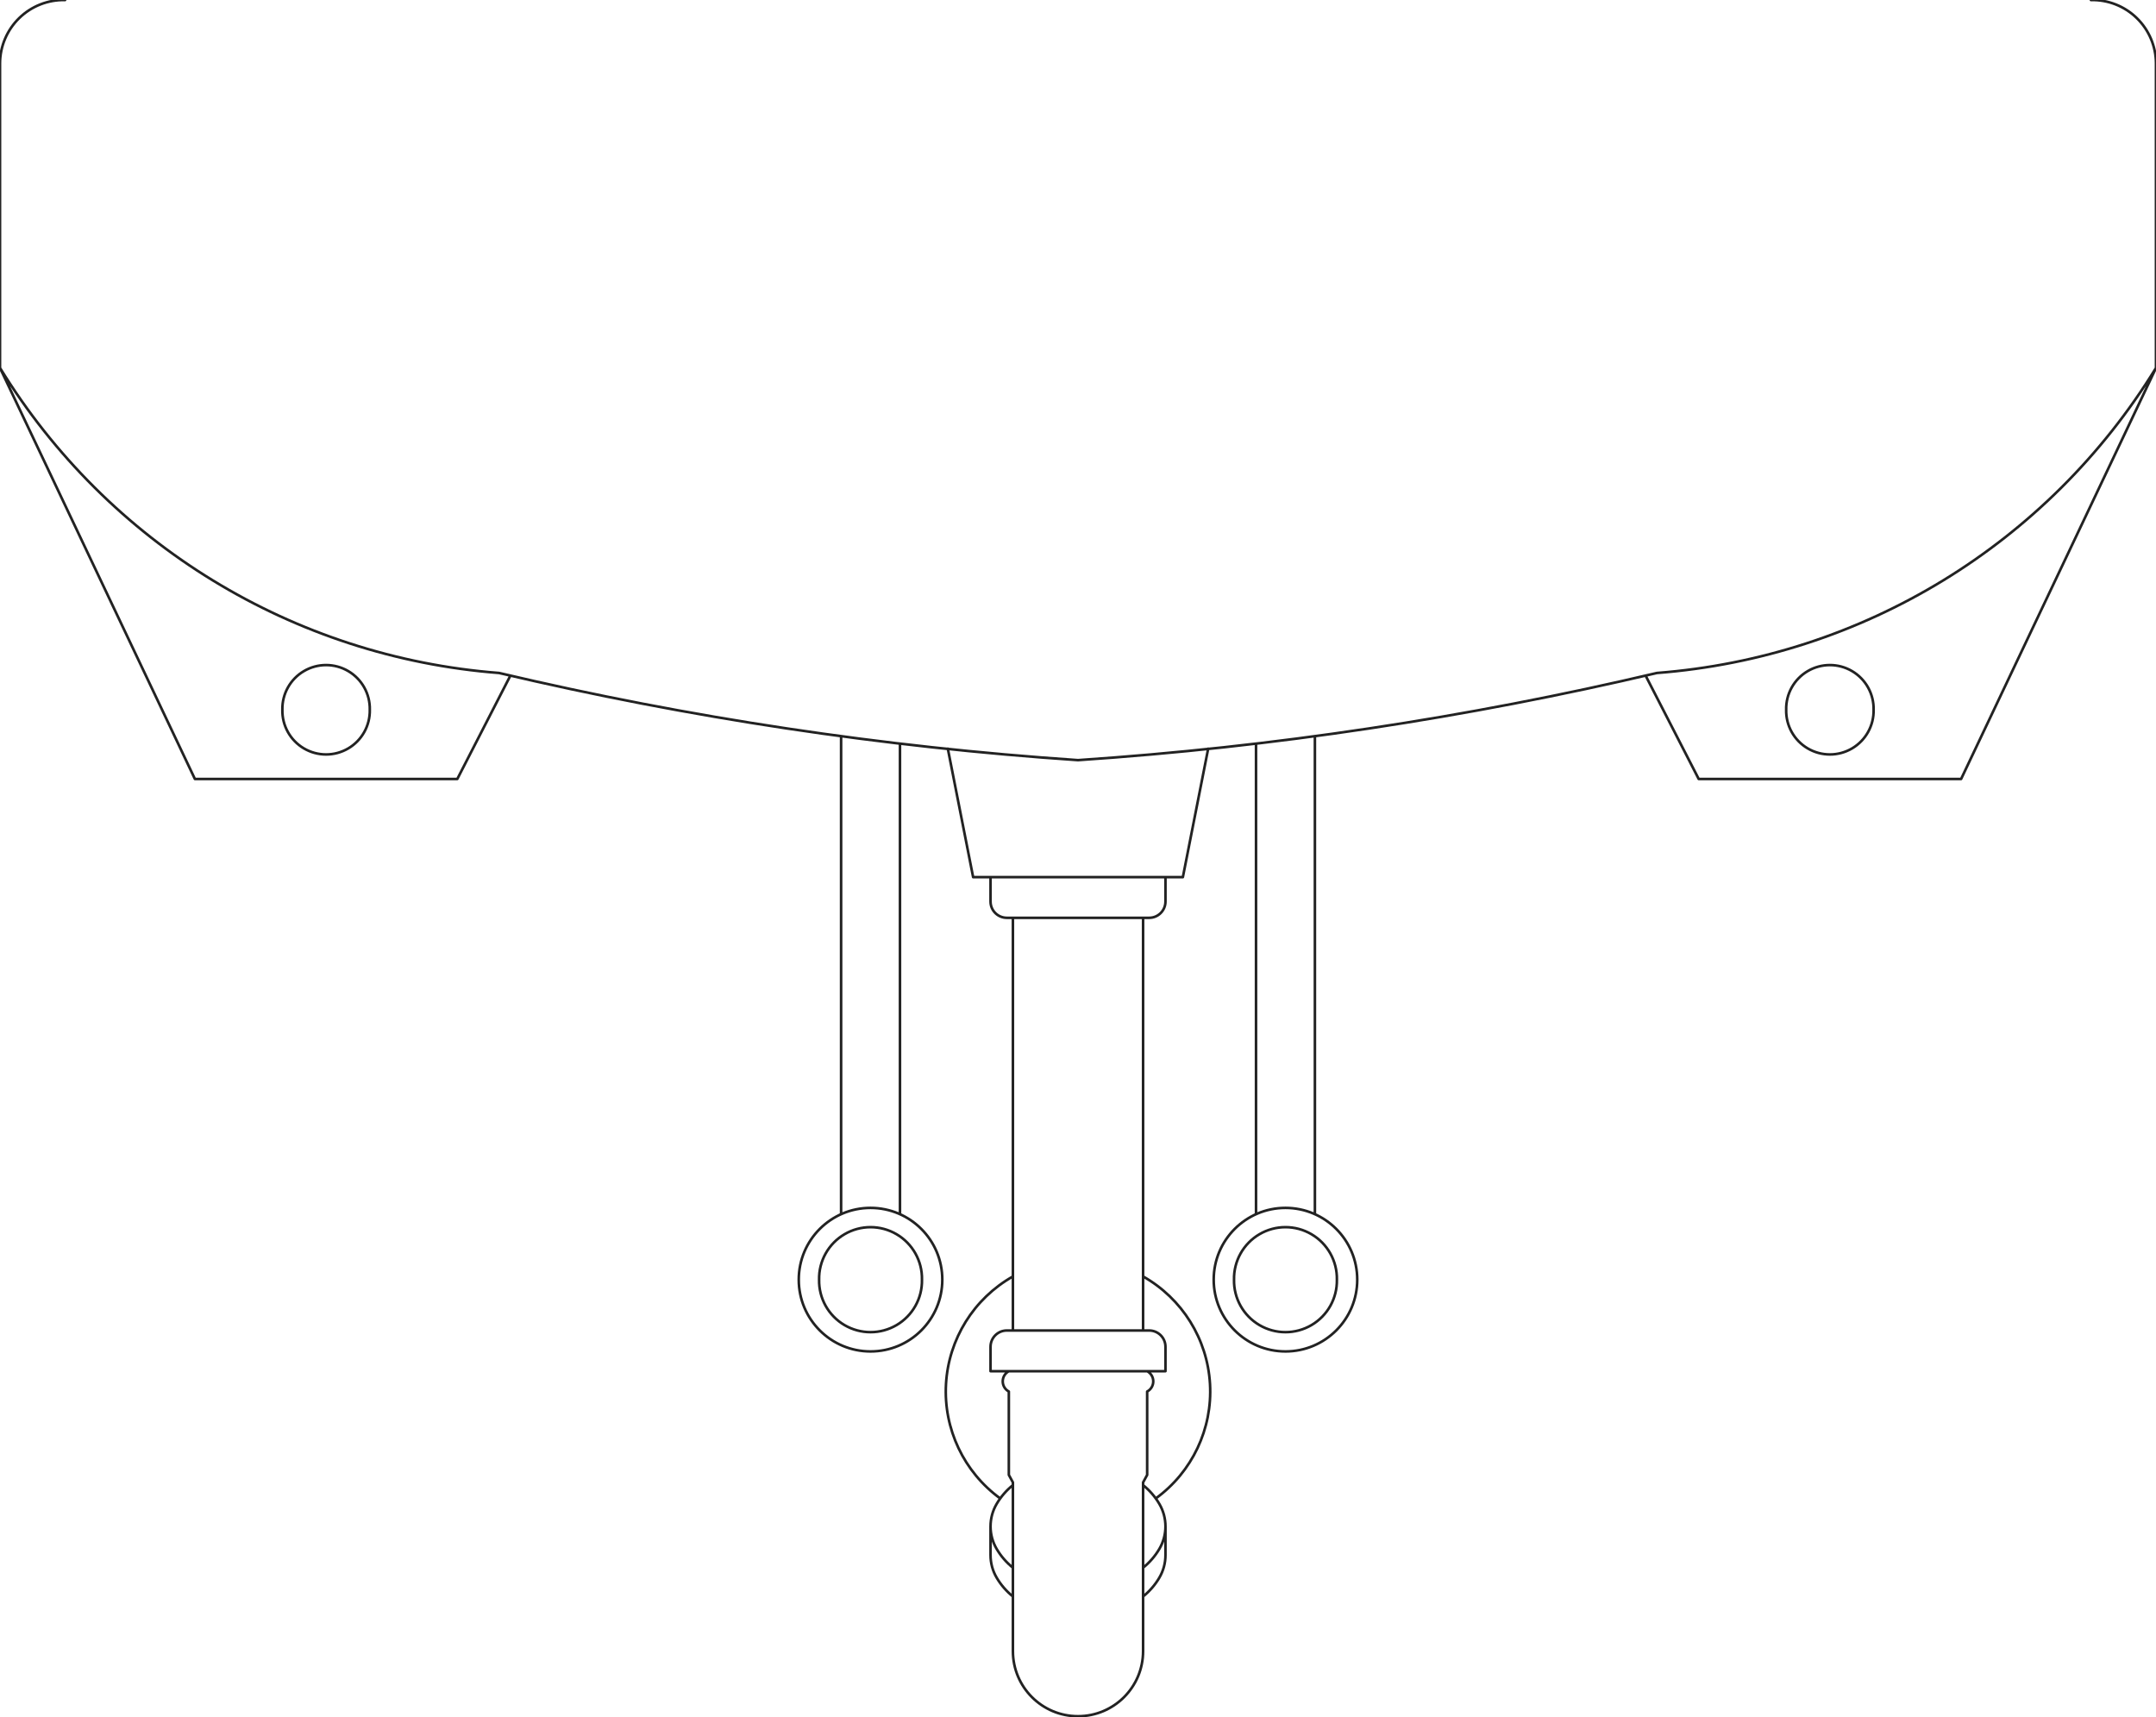
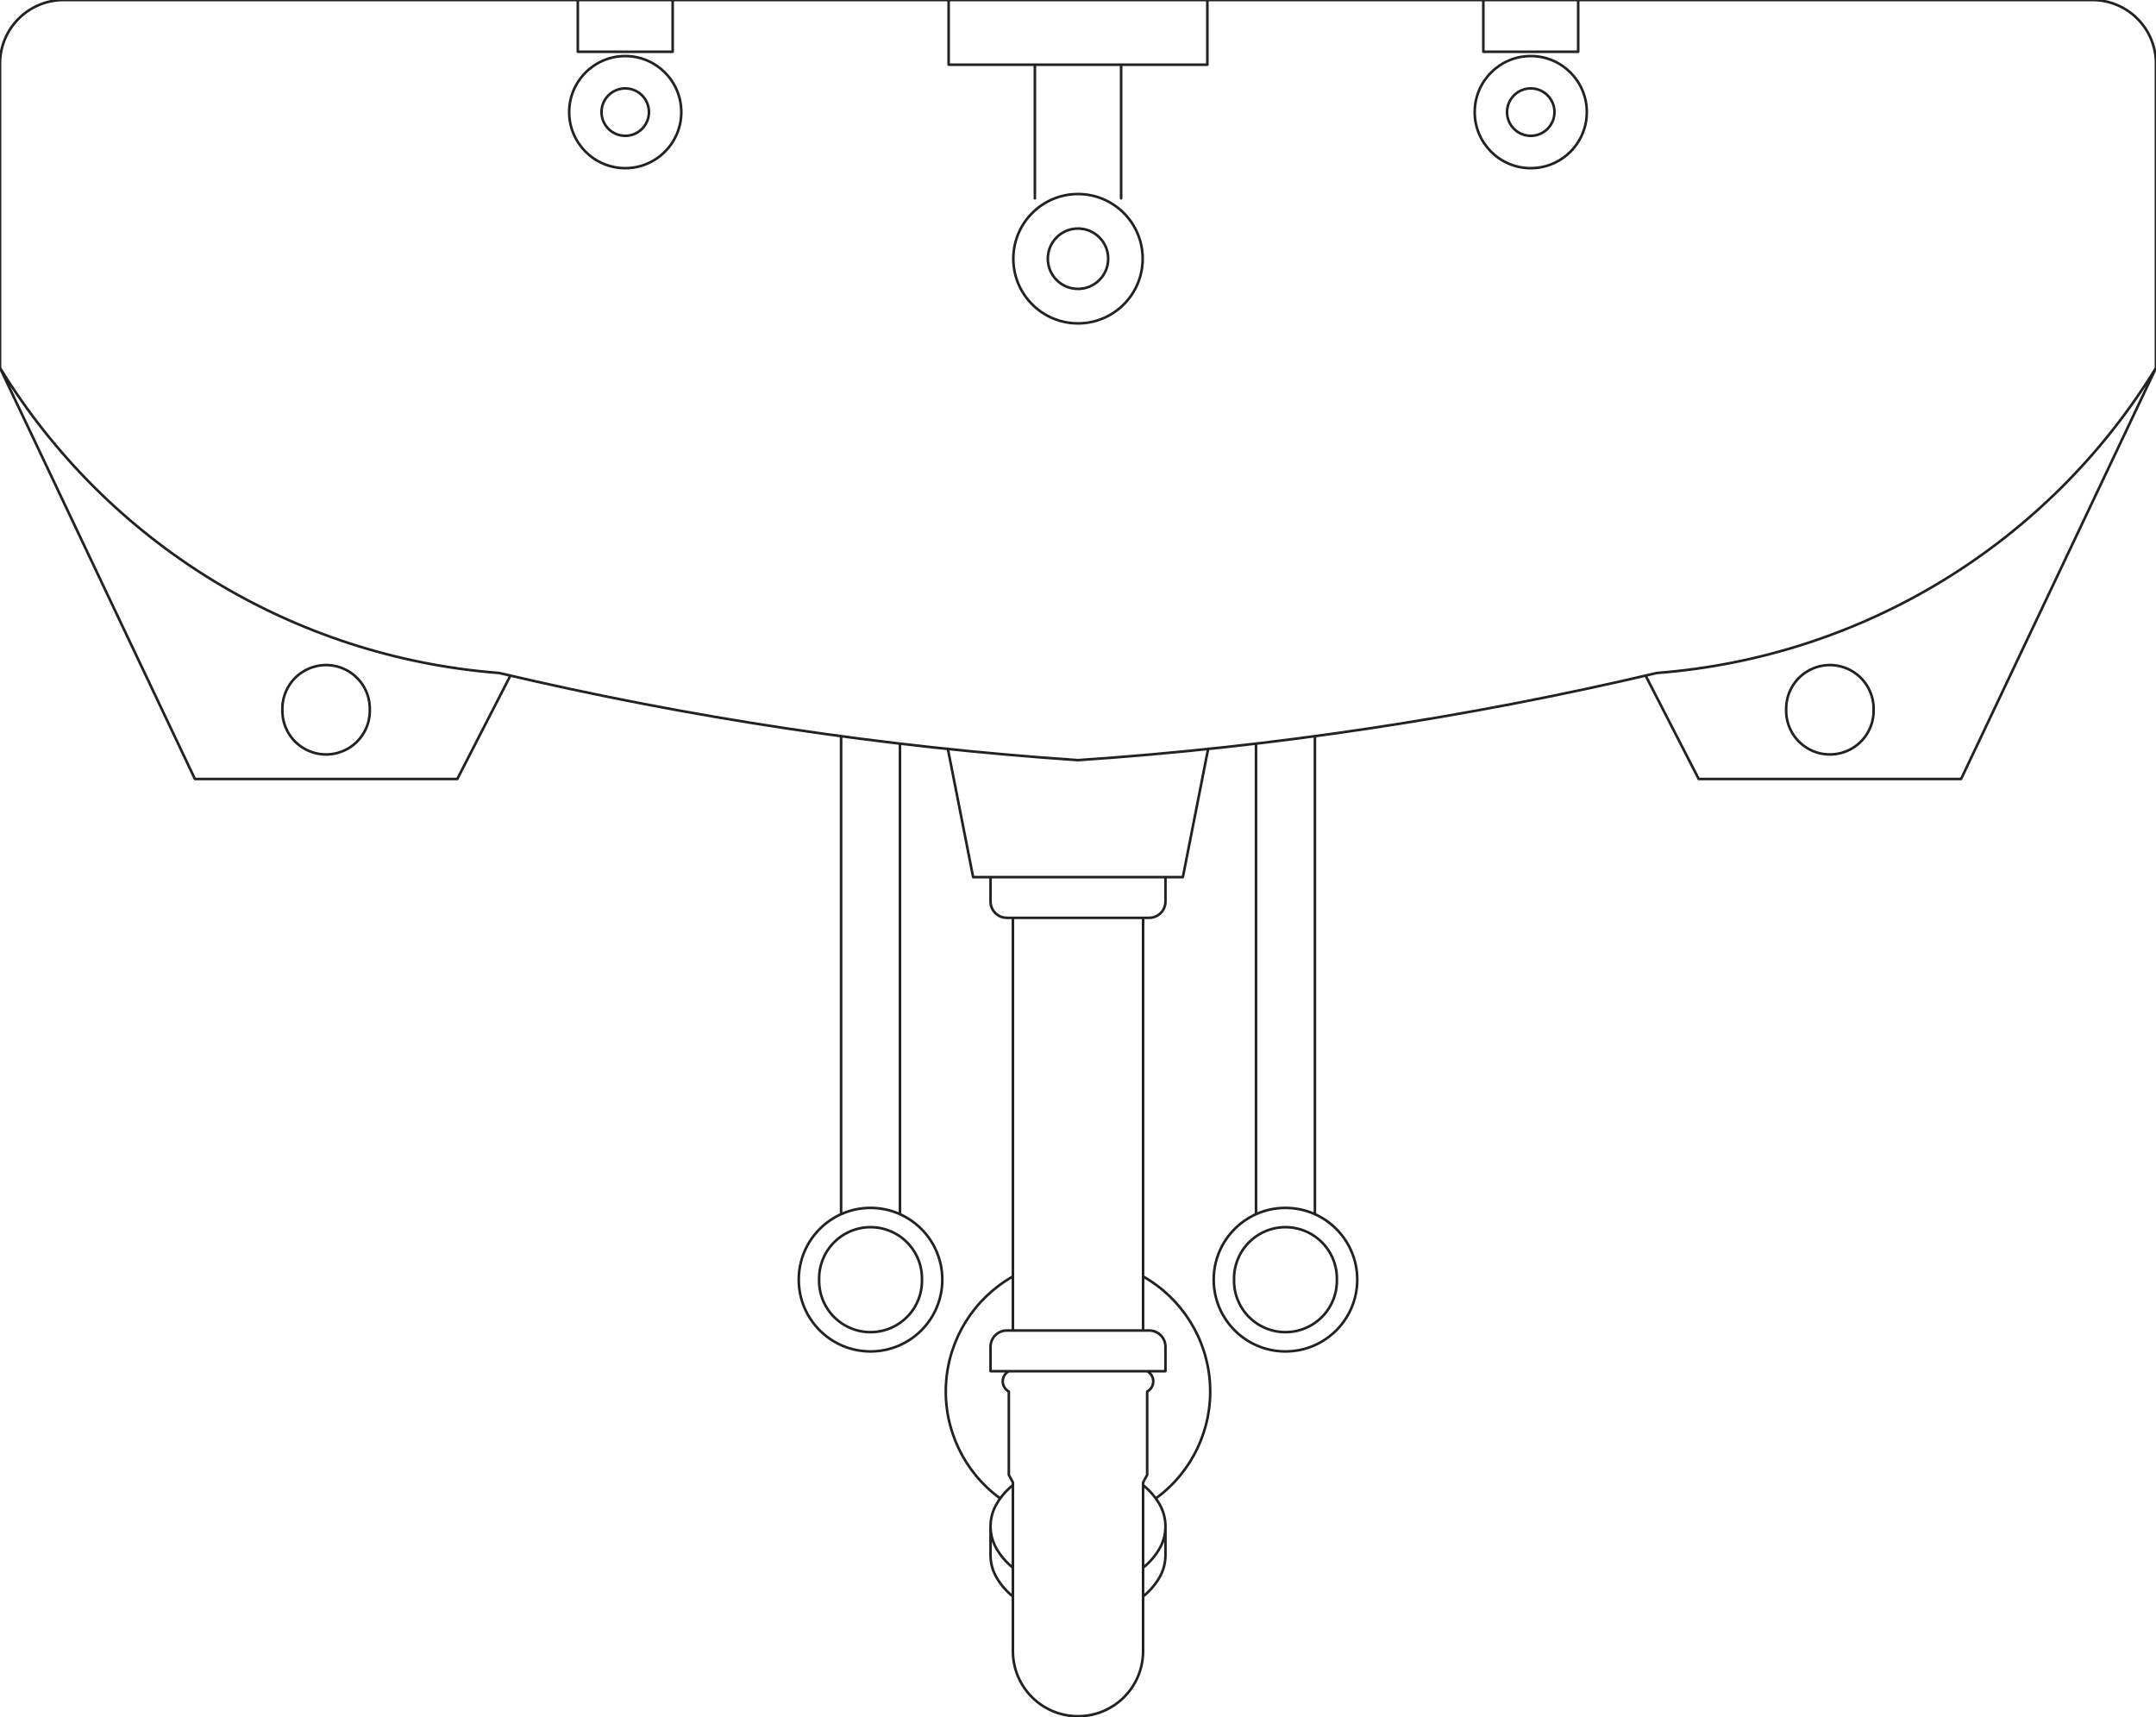
<svg xmlns="http://www.w3.org/2000/svg" viewBox="0 0 1000 796.04" width="1000" height="796.04">
  <g fill="none" stroke="#222" stroke-width="1.2" stroke-linecap="round" stroke-linejoin="round" vector-effect="non-scaling-stroke">
-     <path vector-effect="non-scaling-stroke" d="M0 29.4L0 170.65L90.39 361.31L212.11 361.31L236.7 313.43M1000 29.4L1000 170.65L909.61 361.31L787.89 361.31L763.3 313.43M469.81 425.71L469.81 617.13M530.19 425.71L530.19 617.13M466.98 617.13L533.02 617.13M540.57 624.68L540.57 636L459.43 636L459.43 624.68M467.92 645.44L467.92 684.12L469.81 687.59L469.81 765.85M530.19 765.85L530.19 689.32L530.19 687.59L532.08 684.12L532.08 645.44M459.43 721.34L459.43 708M469.81 687.59L469.81 689.32M540.57 721.34L540.57 708M390.12 563.19L390.12 341.47M417.43 563.19L417.43 344.92M459.43 418.17L459.43 406.84L540.57 406.84L540.57 418.17M533.02 425.71L466.98 425.71M439.62 347.26L451.36 406.84L548.64 406.84L560.38 347.26M582.57 563.19L582.57 344.92M609.88 563.19L609.88 341.47M130.97 329.21a20.28 20.28 0 1 0 40.55 0a20.28 20.28 0 1 0 -40.55 0M370.48 593.55a33.29 33.29 0 1 0 66.58 0a33.29 33.29 0 1 0 -66.58 0M379.92 593.55a23.86 23.86 0 1 0 47.71 0a23.86 23.86 0 1 0 -47.71 0M466.98 617.13A7.55 7.55 0 0 0 459.43 624.68M540.57 624.68A7.55 7.55 0 0 0 533.02 617.13M467.92 636A5.35 5.35 0 0 0 467.92 645.44M469.81 765.85A30.19 30.19 0 0 0 530.19 765.85M532.08 645.44A5.35 5.35 0 0 0 532.08 636M469.81 688.85A31.71 31.71 0 0 0 462.26 697.58M462.26 697.58A20.61 20.61 0 0 0 459.43 708M459.43 708A20.61 20.61 0 0 0 462.26 718.42M462.26 718.42A31.71 31.71 0 0 0 469.81 727.15M459.43 721.34A20.61 20.61 0 0 0 462.26 731.76M462.26 731.76A31.71 31.71 0 0 0 469.81 740.49M469.81 592.06A61.32 61.32 0 0 0 463.93 695.03M530.19 727.15A31.71 31.71 0 0 0 537.74 718.42M537.74 718.42A20.61 20.61 0 0 0 540.57 708M540.57 708A20.61 20.61 0 0 0 537.74 697.58M537.74 697.58A31.71 31.71 0 0 0 530.19 688.85M530.19 740.49A31.71 31.71 0 0 0 537.74 731.76M537.74 731.76A20.61 20.61 0 0 0 540.57 721.34M536.07 695.03A61.32 61.32 0 0 0 530.19 592.06M459.43 418.17A7.55 7.55 0 0 0 466.98 425.71M533.02 425.71A7.55 7.55 0 0 0 540.57 418.17M572.37 593.55a23.86 23.86 0 1 0 47.71 0a23.86 23.86 0 1 0 -47.71 0M562.94 593.55a33.29 33.29 0 1 0 66.58 0a33.29 33.29 0 1 0 -66.58 0M828.47 329.21a20.28 20.28 0 1 0 40.55 0a20.28 20.28 0 1 0 -40.55 0M1000 29.4A29.52 29.52 0 0 0 969.81 0.01M30.19 0.01A29.52 29.52 0 0 0 0 29.4M0 170.65A298.42 298.42 0 0 0 231.49 312.15M231.49 312.15A1657.33 1657.33 0 0 0 500 352.58M500 352.58A1657.33 1657.33 0 0 0 768.51 312.15M768.51 312.15A298.42 298.42 0 0 0 1000 170.65" />
+     <path vector-effect="non-scaling-stroke" d="M0 29.4L0 170.65L90.39 361.31L212.11 361.31L236.7 313.43M1000 29.4L1000 170.65L909.61 361.31L787.89 361.31L763.3 313.43M469.81 425.71L469.81 617.13M530.19 425.71L530.19 617.13M466.98 617.13L533.02 617.13M540.57 624.68L540.57 636L459.43 636L459.43 624.68M467.92 645.44L467.92 684.12L469.81 687.59L469.81 765.85M530.19 765.85L530.19 689.32L530.19 687.59L532.08 684.12L532.08 645.44M459.43 721.34L459.43 708M469.81 687.59L469.81 689.32M540.57 721.34L540.57 708M390.12 563.19L390.12 341.47M417.43 563.19L417.43 344.92M459.43 418.17L459.43 406.84L540.57 406.84L540.57 418.17M533.02 425.71L466.98 425.71M439.62 347.26L451.36 406.84L548.64 406.84L560.38 347.26M582.57 563.19L582.57 344.92M609.88 563.19L609.88 341.47M130.97 329.21a20.28 20.28 0 1 0 40.55 0a20.28 20.28 0 1 0 -40.55 0M370.48 593.55a33.29 33.29 0 1 0 66.58 0a33.29 33.29 0 1 0 -66.58 0M379.92 593.55a23.86 23.86 0 1 0 47.71 0a23.86 23.86 0 1 0 -47.71 0M466.98 617.13A7.55 7.55 0 0 0 459.43 624.68M540.57 624.68A7.55 7.55 0 0 0 533.02 617.13M467.92 636A5.35 5.35 0 0 0 467.92 645.44M469.81 765.85A30.19 30.19 0 0 0 530.19 765.85M532.08 645.44A5.35 5.35 0 0 0 532.08 636M469.81 688.85A31.71 31.71 0 0 0 462.26 697.58M462.26 697.58A20.61 20.61 0 0 0 459.43 708M459.43 708A20.61 20.61 0 0 0 462.26 718.42M462.26 718.42A31.71 31.71 0 0 0 469.81 727.15M459.43 721.34A20.61 20.61 0 0 0 462.26 731.76M462.26 731.76A31.71 31.71 0 0 0 469.81 740.49M469.81 592.06A61.32 61.32 0 0 0 463.93 695.03M530.19 727.15A31.71 31.71 0 0 0 537.74 718.42M537.74 718.42A20.61 20.61 0 0 0 540.57 708M540.57 708A20.61 20.61 0 0 0 537.74 697.58M537.74 697.58A31.71 31.71 0 0 0 530.19 688.85M530.19 740.49A31.71 31.71 0 0 0 537.74 731.76M537.74 731.76A20.61 20.61 0 0 0 540.57 721.34M536.07 695.03A61.32 61.32 0 0 0 530.19 592.06M459.43 418.17A7.55 7.55 0 0 0 466.98 425.71M533.02 425.71A7.55 7.55 0 0 0 540.57 418.17M572.37 593.55a23.86 23.86 0 1 0 47.71 0a23.86 23.86 0 1 0 -47.71 0M562.94 593.55a33.29 33.29 0 1 0 66.58 0a33.29 33.29 0 1 0 -66.58 0M828.47 329.21a20.28 20.28 0 1 0 40.55 0a20.28 20.28 0 1 0 -40.55 0M1000 29.4A29.52 29.52 0 0 0 969.81 0.01M30.19 0.01A29.52 29.52 0 0 0 0 29.4M0 170.65A298.42 298.42 0 0 0 231.49 312.15M231.49 312.15A1657.33 1657.33 0 0 0 500 352.58M500 352.58A1657.33 1657.33 0 0 0 768.51 312.15M768.51 312.15A298.42 298.42 0 0 0 1000 170.65M30.19 0.01L969.81 0.01M440 0V30H560V0M480 30V92M520 30V92M530 120a30 30 0 1 0 -60 0a30 30 0 1 0 60 0M514 120a14 14 0 1 0 -28 0a14 14 0 1 0 28 0M268 0V24H312V0M316 52a26 26 0 1 0 -52 0a26 26 0 1 0 52 0M301 52a11 11 0 1 0 -22 0a11 11 0 1 0 22 0M688 0V24H732V0M736 52a26 26 0 1 0 -52 0a26 26 0 1 0 52 0M721 52a11 11 0 1 0 -22 0a11 11 0 1 0 22 0" />
  </g>
</svg>
